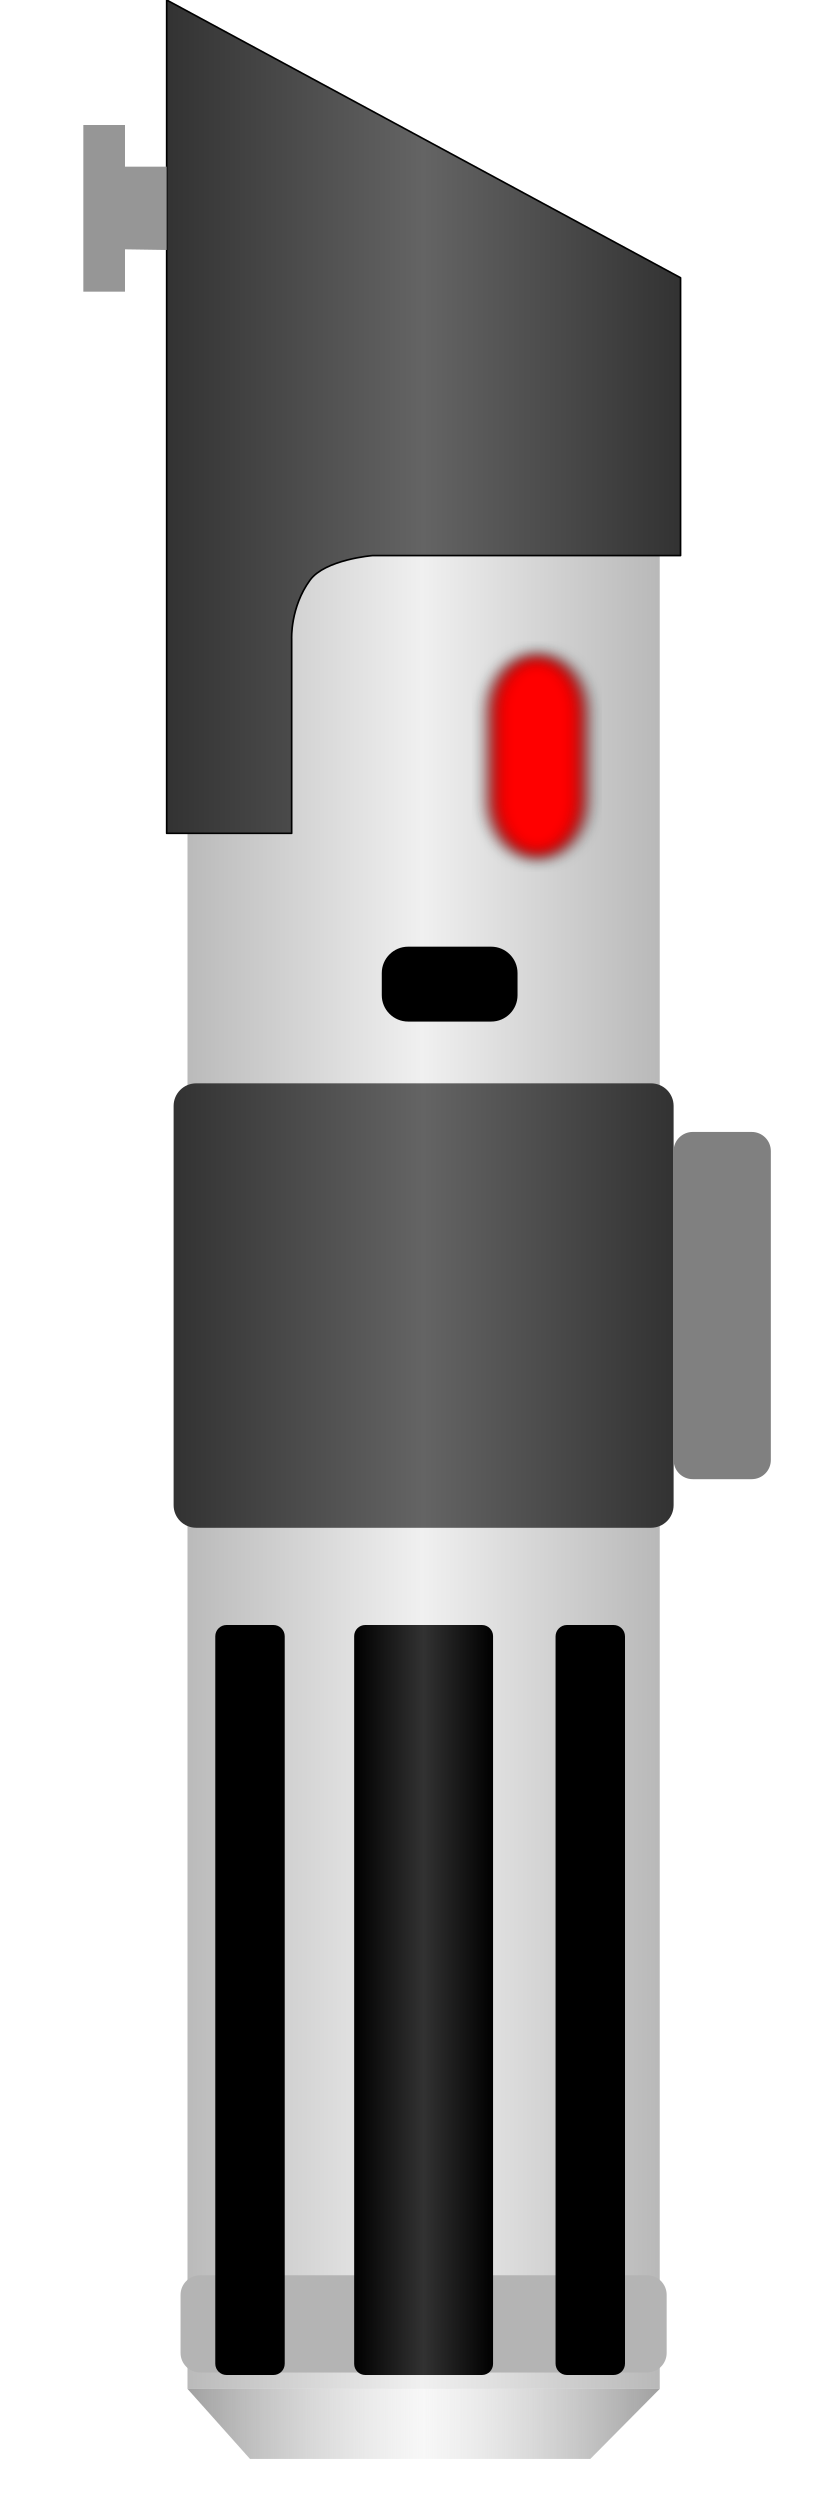
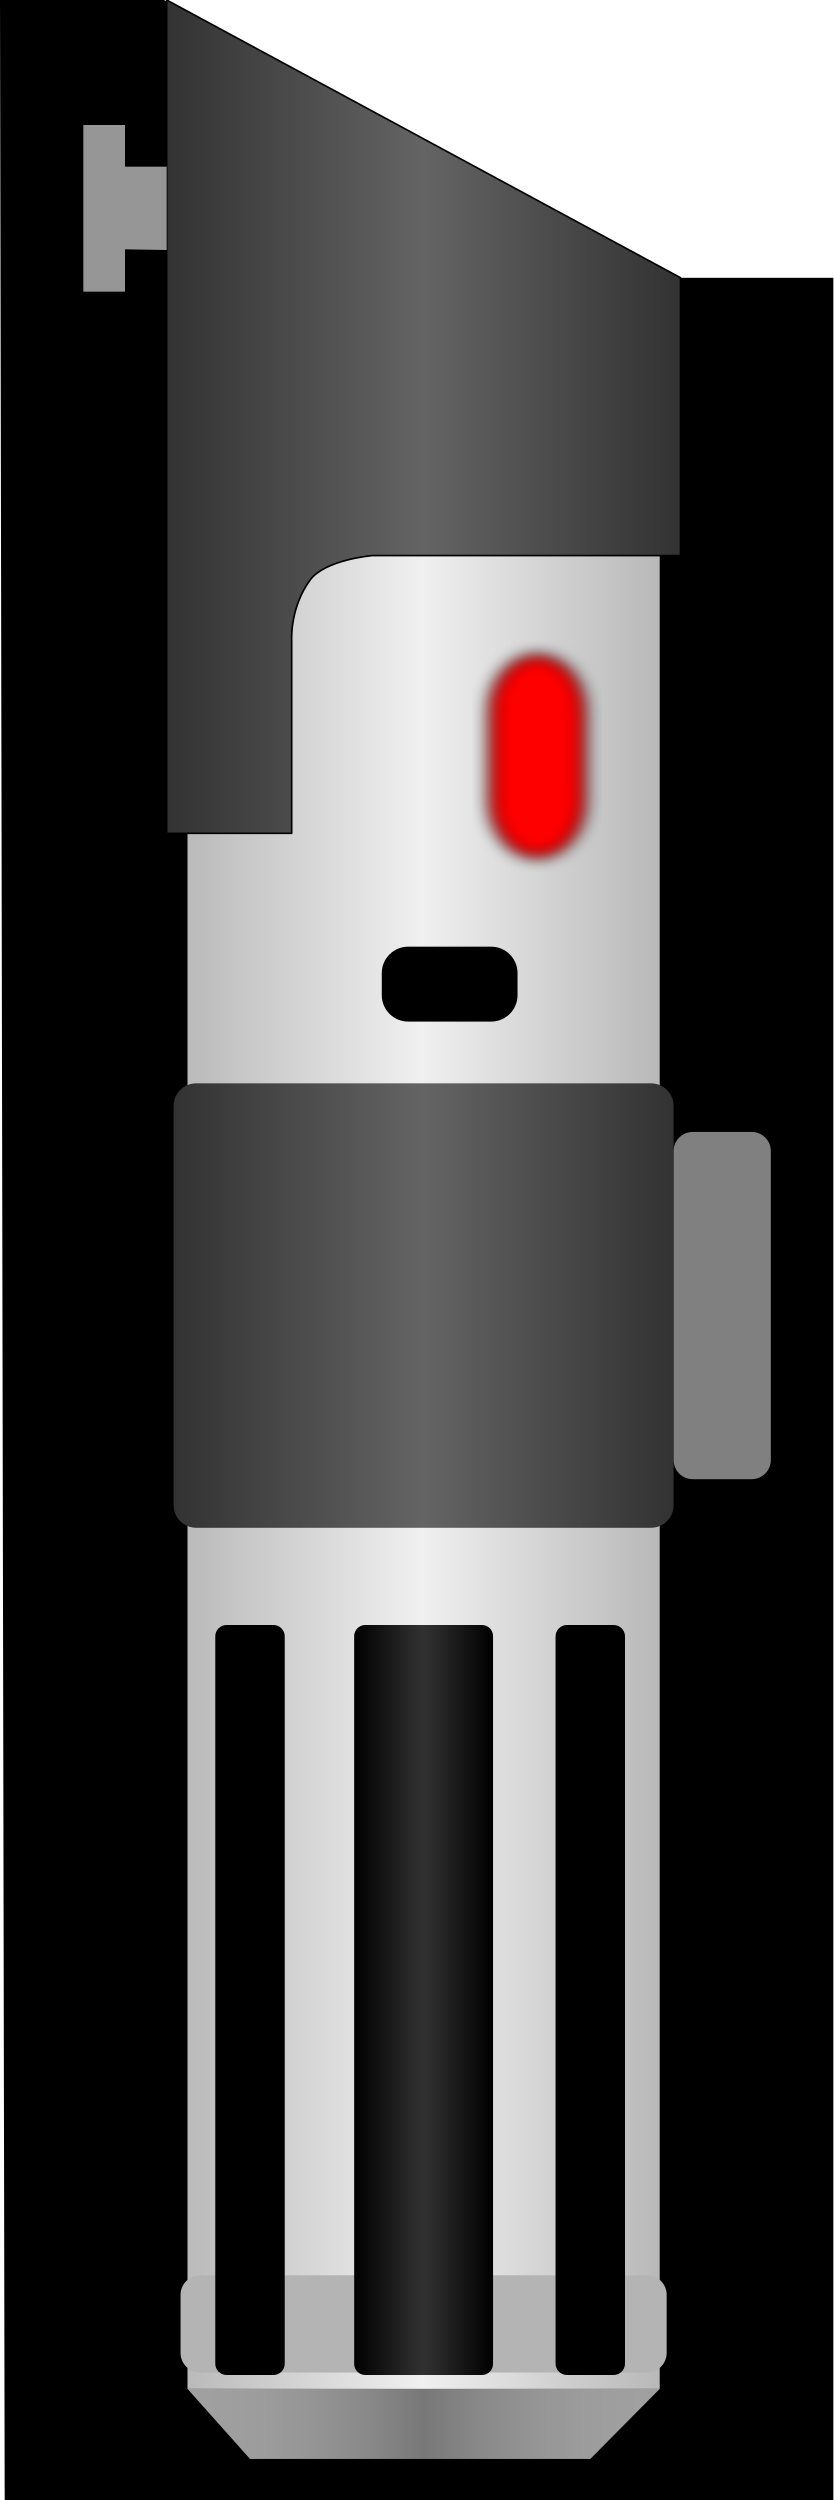
<svg xmlns="http://www.w3.org/2000/svg" xmlns:xlink="http://www.w3.org/1999/xlink" width="300" height="900" id="svg2" version="1.1">
  <defs id="defs4">
    <linearGradient id="linearGradient3918">
      <stop style="stop-color:#000000;stop-opacity:1;" offset="0" id="stop3920" />
      <stop id="stop3926" offset="0.5" style="stop-color:#323232;stop-opacity:1;" />
      <stop style="stop-color:#000000;stop-opacity:1;" offset="1" id="stop3922" />
+     </linearGradient>
+     <linearGradient id="linearGradient3910">
+       <stop style="stop-color:#000000;stop-opacity:1;" offset="0" id="stop3912" />
+       <stop style="stop-color:#000000;stop-opacity:0;" offset="1" id="stop3914" />
+     </linearGradient>
+     <linearGradient id="linearGradient3902">
+       <stop style="stop-color:#000000;stop-opacity:1;" offset="0" id="stop3904" />
+       <stop style="stop-color:#000000;stop-opacity:0;" offset="1" id="stop3906" />
    </linearGradient>
    <linearGradient id="linearGradient3839">
      <stop style="stop-color:#323232;stop-opacity:1;" offset="0" id="stop3841" />
      <stop id="stop3847" offset="0.5" style="stop-color:#646464;stop-opacity:1;" />
      <stop style="stop-color:#323232;stop-opacity:1;" offset="1" id="stop3843" />
    </linearGradient>
    <linearGradient id="linearGradient3827">
      <stop style="stop-color:#323232;stop-opacity:1;" offset="0" id="stop3829" />
      <stop id="stop3835" offset="0.5" style="stop-color:#646464;stop-opacity:1;" />
      <stop style="stop-color:#323232;stop-opacity:1;" offset="1" id="stop3831" />
    </linearGradient>
    <linearGradient id="linearGradient3813">
      <stop style="stop-color:#a0a0a0;stop-opacity:1" offset="0" id="stop3815" />
      <stop id="stop3821" offset="0.5" style="stop-color:#f0f0f0;stop-opacity:0.498;" />
      <stop style="stop-color:#a0a0a0;stop-opacity:1" offset="1" id="stop3817" />
    </linearGradient>
    <linearGradient id="linearGradient3801">
      <stop id="stop3805" offset="0" style="stop-color:#a0a0a0;stop-opacity:1" />
      <stop id="stop3807" offset="0.505" style="stop-color:#f0f0f0;stop-opacity:1" />
      <stop style="stop-color:#a0a0a0;stop-opacity:1" offset="1" id="stop3809" />
    </linearGradient>
    <linearGradient id="linearGradient3787">
      <stop id="stop3789" offset="0" style="stop-color:#a0a0a0;stop-opacity:1" />
      <stop style="stop-color:#a0a0a0;stop-opacity:0.749;" offset="0.25" id="stop3799" />
      <stop style="stop-color:#a0a0a0;stop-opacity:0.498;" offset="0.5" id="stop3797" />
      <stop id="stop3791" offset="1" style="stop-color:#a0a0a0;stop-opacity:0;" />
    </linearGradient>
    <linearGradient xlink:href="#linearGradient3801" id="linearGradient3795" gradientUnits="userSpaceOnUse" x1="23.596" y1="472.753" x2="267.978" y2="472.753" gradientTransform="matrix(1.017964,0,0,0.9960682,2.304547,160.03)" />
    <linearGradient xlink:href="#linearGradient3813" id="linearGradient3819" x1="67.5" y1="872.612" x2="237.5" y2="872.612" gradientUnits="userSpaceOnUse" />
    <linearGradient xlink:href="#linearGradient3827" id="linearGradient3833" x1="59.5" y1="135" x2="245.5" y2="135" gradientUnits="userSpaceOnUse" />
    <linearGradient xlink:href="#linearGradient3839" id="linearGradient3845" x1="53.933" y1="444.944" x2="246.067" y2="444.944" gradientUnits="userSpaceOnUse" gradientTransform="matrix(0.9368421,0,0,0.8045198,11.97369,264.3961)" />
+     <linearGradient xlink:href="#linearGradient3902" id="linearGradient3908" x1="69.8" y1="872.997" x2="54.274" y2="872.997" gradientUnits="userSpaceOnUse" />
+     <linearGradient xlink:href="#linearGradient3910" id="linearGradient3916" x1="233.881" y1="872.997" x2="261.494" y2="873.631" gradientUnits="userSpaceOnUse" />
    <linearGradient xlink:href="#linearGradient3918" id="linearGradient3924" x1="127.5" y1="872.362" x2="177.5" y2="872.362" gradientUnits="userSpaceOnUse" />
    <filter id="filter4199" x="-0.213" width="1.427" y="-0.078" height="1.157">
      <feGaussianBlur stdDeviation="3.667" id="feGaussianBlur4201" />
    </filter>
  </defs>
  <g id="layer1" transform="translate(0,-152.3622)">
+     <path style="fill:#000000;fill-opacity:1;stroke:none" d="m 0,152.362 58.989,0 186.011,100 55,0 0,800 -298.315,0 z" id="rect3034" />
    <rect style="fill:url(#linearGradient3795);fill-opacity:1;stroke:none" id="rect2995" width="170" height="760" x="67.5" y="252.362" rx="0" ry="0" />
    <path style="fill:url(#linearGradient3819);stroke:none;stroke-width:1px;stroke-linecap:butt;stroke-linejoin:miter;stroke-opacity:1;fill-opacity:1" d="m 67.5,860 22.5,25.223 122.5,0 L 237.5,860 z" id="path3811" transform="translate(0,152.3622)" />
    <path style="fill:url(#linearGradient3833);fill-opacity:1;stroke:#000000;stroke-width:0.6;stroke-linecap:round;stroke-linejoin:round;stroke-miterlimit:4;stroke-opacity:1;stroke-dasharray:none" d="m 60,0 185,100 0,100 -110.837,0 c 0,0 -17.129,1.397 -22.562,8.856 C 104.479,218.635 105,230 105,230 l 0,70 -45,0 z" id="path3825" transform="translate(0,152.3622)" />
    <rect style="fill:url(#linearGradient3845);fill-opacity:1;fill-rule:nonzero;stroke:none" id="rect3837" width="180" height="160" x="62.5" y="542.362" ry="8.136" />
    <rect style="fill:#b4b4b4;fill-opacity:1;fill-rule:nonzero;stroke:none" id="rect3849" width="175" height="35" x="65" y="971.462" ry="7.04" />
    <rect style="fill:url(#linearGradient3924);fill-opacity:1;fill-rule:nonzero;stroke:none" id="rect3875" width="50" height="270" x="127.5" y="737.362" ry="3.997" />
    <path style="fill:#969696;stroke:none;stroke-width:2.5;stroke-linecap:butt;stroke-linejoin:miter;stroke-opacity:1;fill-opacity:1;stroke-miterlimit:4;stroke-dasharray:none" d="m 60,60 -15,0 0,-15 -15,0 0,60 15,0 L 45,89.757 60,90 z" id="path3881" transform="translate(0,152.3622)" />
    <rect style="fill:#ff0000;fill-opacity:1;fill-rule:nonzero;stroke:#000000;stroke-width:4;stroke-miterlimit:4;stroke-opacity:1;stroke-dasharray:none;filter:url(#filter4199)" id="rect3928" width="41.235" height="112.287" x="176.995" y="218.666" transform="matrix(0.7892876,0,0,0.6350763,37.42589,250.1184)" ry="31.019" rx="20.618" />
    <rect style="fill:#000000;fill-opacity:1;fill-rule:nonzero;stroke:none" id="rect4177" width="25" height="270" x="77.5" y="737.362" ry="4.062" />
    <rect style="fill:#000000;fill-opacity:1;fill-rule:nonzero;stroke:none" id="rect4179" width="25" height="270" x="200" y="737.362" ry="4.116" />
    <rect style="fill:#000000;fill-opacity:1;fill-rule:nonzero;stroke:none" id="rect4181" width="48.876" height="26.966" x="137.438" y="493.165" ry="9.5" />
    <rect style="fill:#808080;fill-opacity:1;fill-rule:nonzero;stroke:none" id="rect4183" width="35" height="125" x="242.5" y="559.862" ry="6.881" />
  </g>
</svg>
